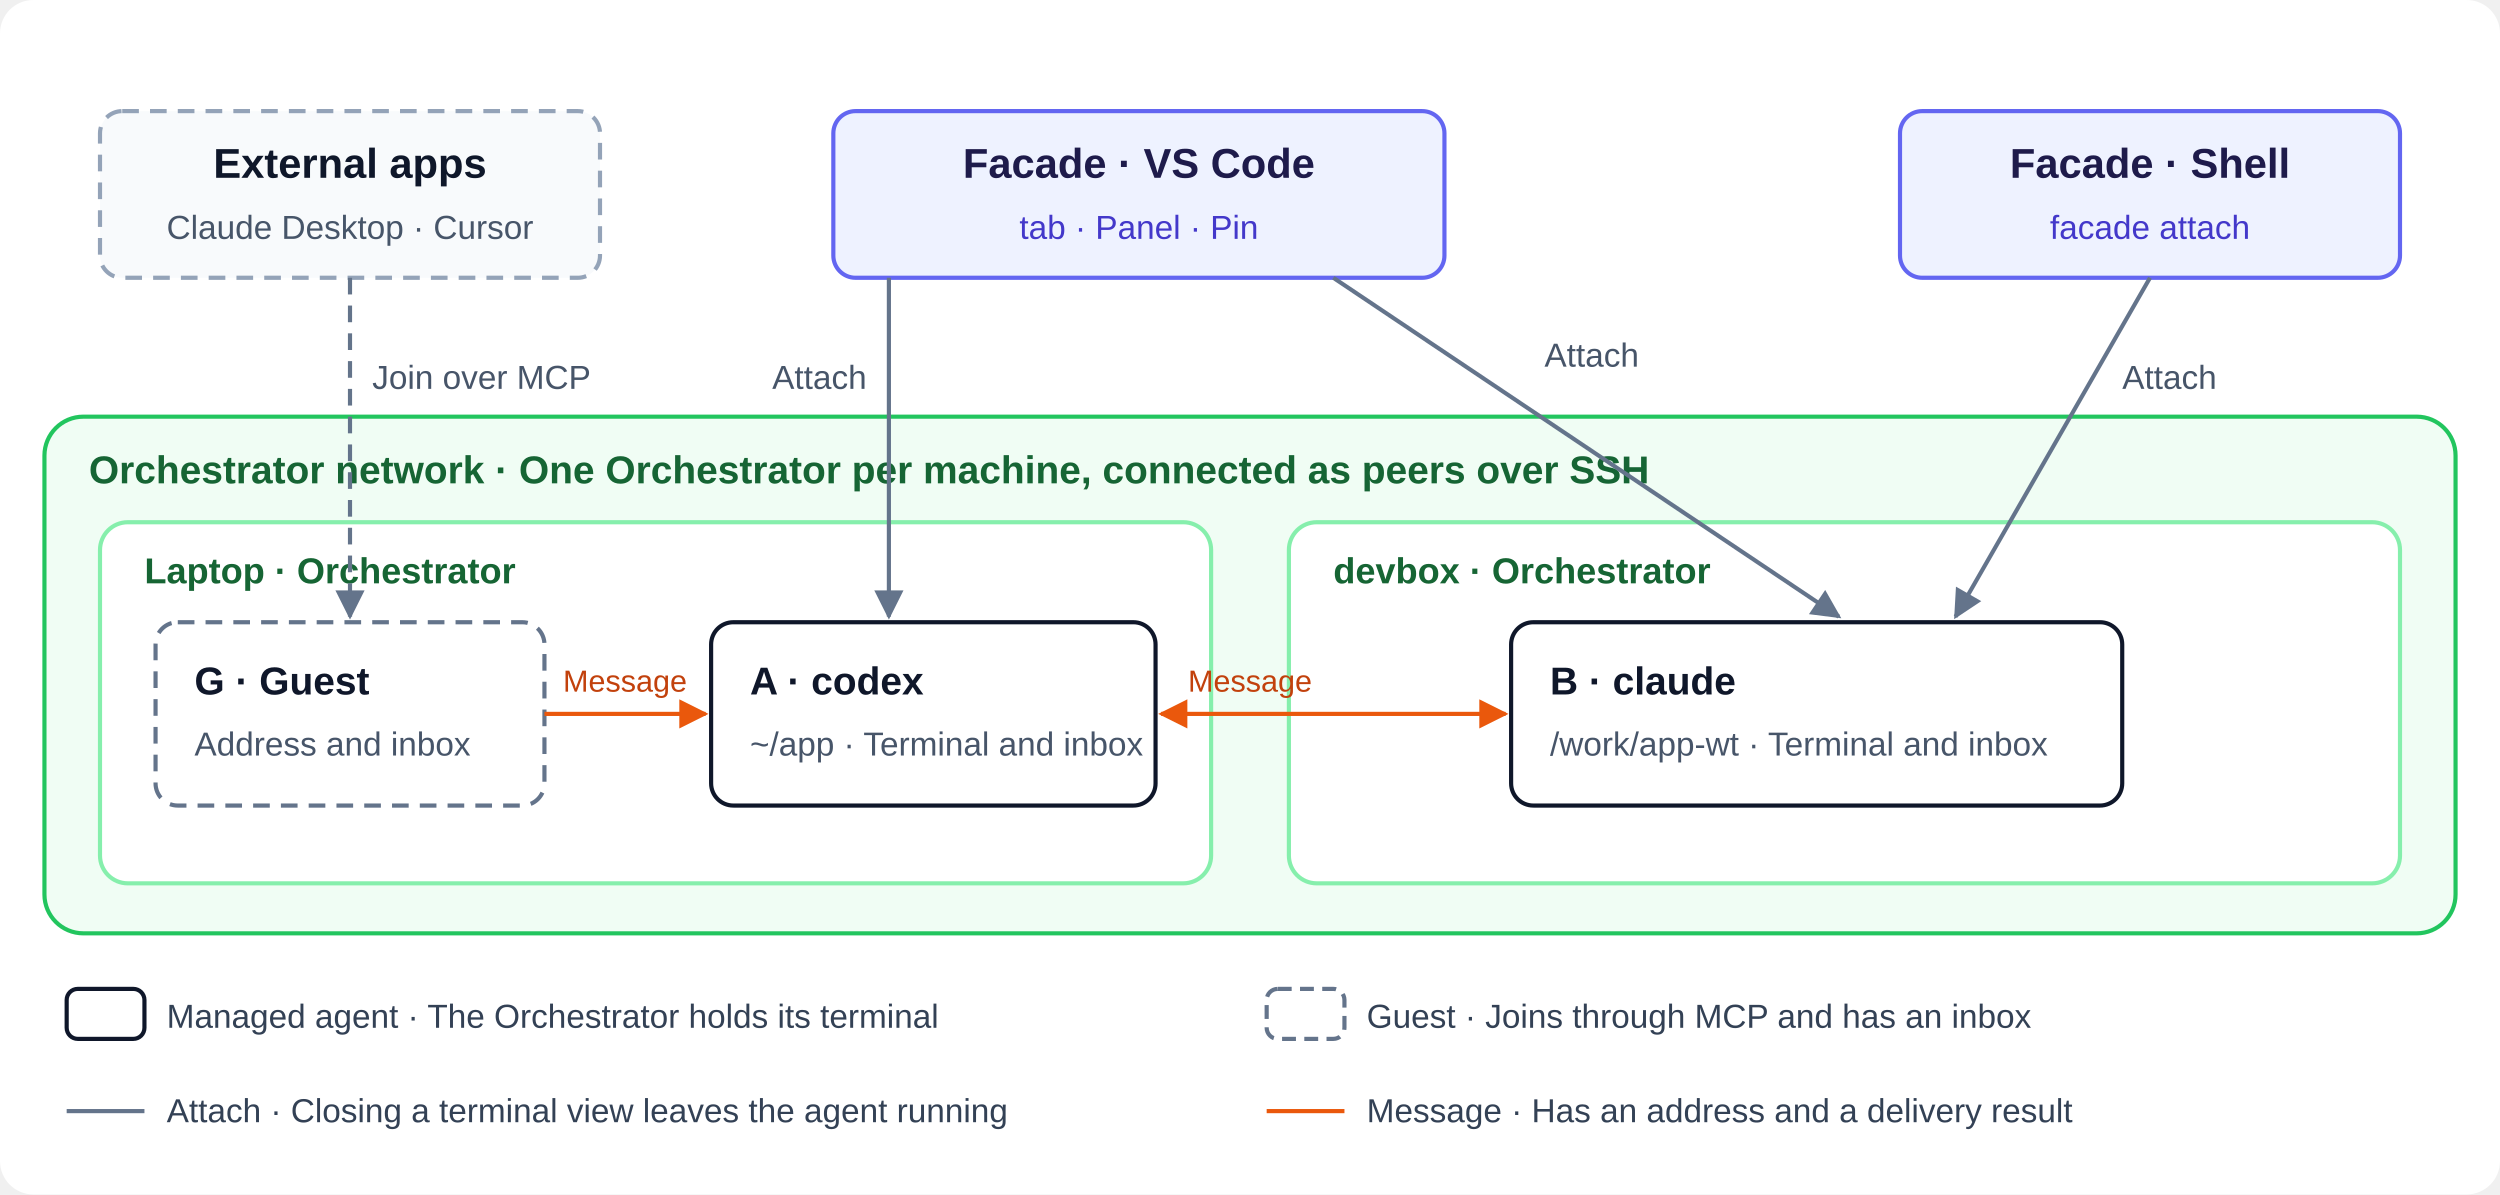
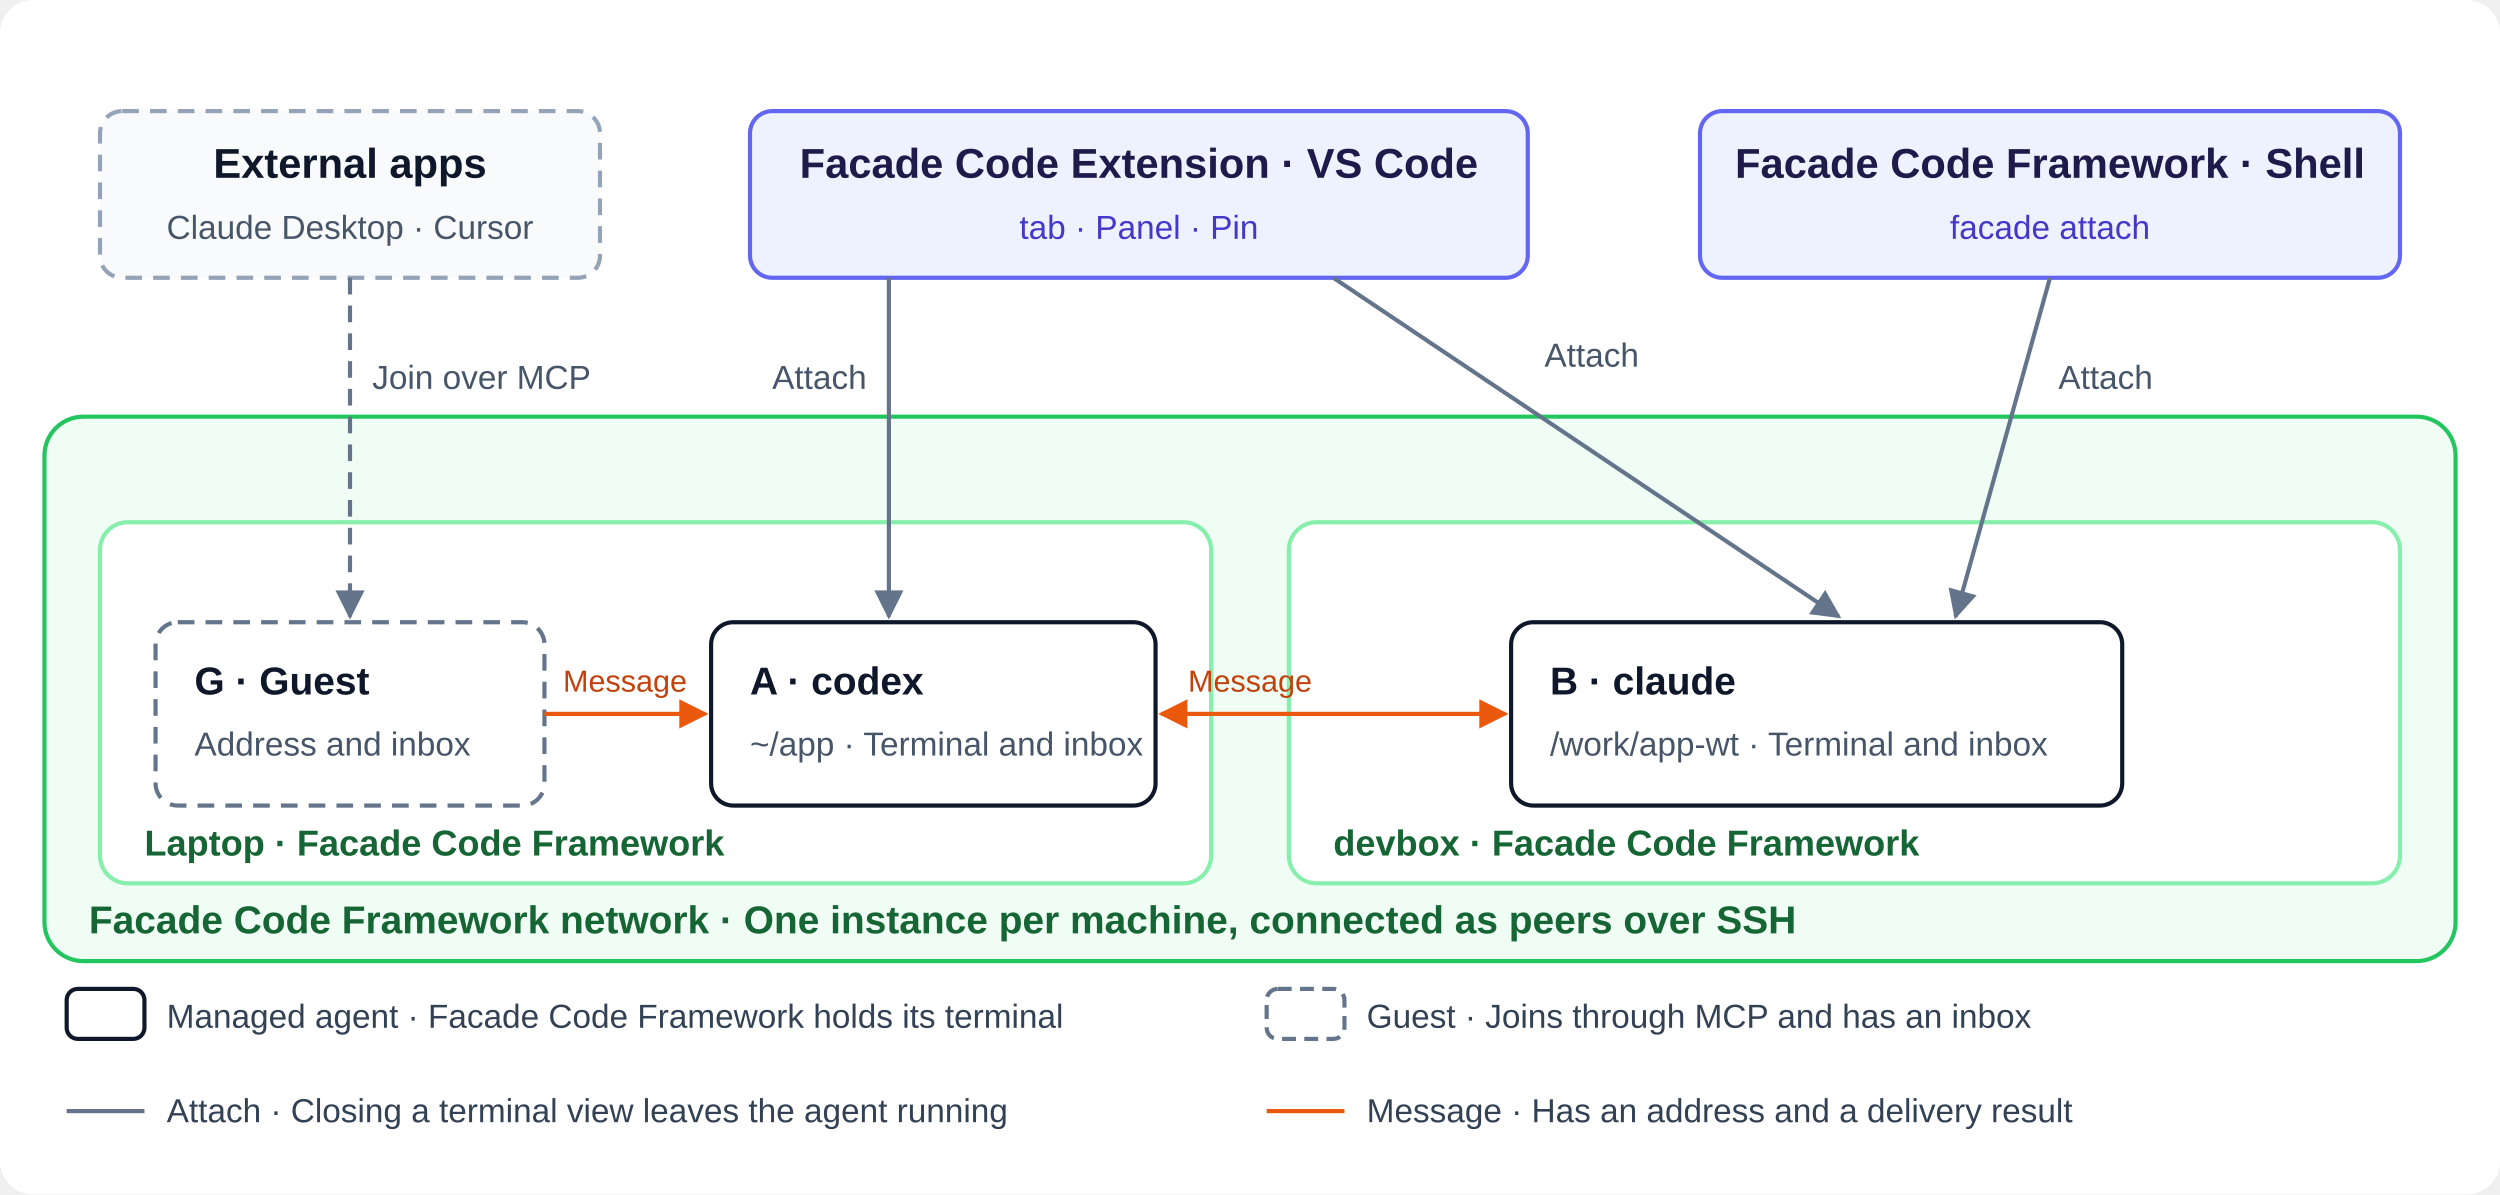
<svg xmlns="http://www.w3.org/2000/svg" width="900" height="430" viewBox="0 0 900 430" font-family="'Segoe UI',Arial,sans-serif" role="img" aria-labelledby="overview-title overview-description">
  <defs>
    <marker id="gray" viewBox="0 0 10 10" refX="9" refY="5" markerWidth="7" markerHeight="7" orient="auto-start-reverse">
      <path d="M0,0 L10,5 L0,10 z" fill="#64748b" />
    </marker>
    <marker id="orange" viewBox="0 0 10 10" refX="9" refY="5" markerWidth="7" markerHeight="7" orient="auto-start-reverse">
      <path d="M0,0 L10,5 L0,10 z" fill="#ea580c" />
    </marker>
  </defs>
  <rect width="900" height="430" rx="12" fill="#ffffff" />
  <rect x="36" y="40" width="180" height="60" rx="8" fill="#f8fafc" stroke="#94a3b8" stroke-width="1.5" stroke-dasharray="6 4" />
  <text x="126" y="64" text-anchor="middle" font-size="15" font-weight="600" fill="#0f172a">External apps</text>
  <text x="126" y="86" text-anchor="middle" font-size="12" fill="#475569">Claude Desktop · Cursor</text>
-   <rect x="300" y="40" width="220" height="60" rx="8" fill="#eef2ff" stroke="#6366f1" stroke-width="1.5" />
-   <text x="410" y="64" text-anchor="middle" font-size="15" font-weight="600" fill="#1e1b4b">Facade · VS Code</text>
+   <rect x="270" y="40" width="280" height="60" rx="8" fill="#eef2ff" stroke="#6366f1" stroke-width="1.5" />
+   <text x="410" y="64" text-anchor="middle" font-size="15" font-weight="600" fill="#1e1b4b">Facade Code Extension · VS Code</text>
  <text x="410" y="86" text-anchor="middle" font-size="12" fill="#4338ca">tab · Panel · Pin</text>
-   <rect x="684" y="40" width="180" height="60" rx="8" fill="#eef2ff" stroke="#6366f1" stroke-width="1.5" />
-   <text x="774" y="64" text-anchor="middle" font-size="15" font-weight="600" fill="#1e1b4b">Facade · Shell</text>
-   <text x="774" y="86" text-anchor="middle" font-size="12" fill="#4338ca">facade attach</text>
-   <rect x="16" y="150" width="868" height="186" rx="14" fill="#f0fdf4" stroke="#22c55e" stroke-width="1.5" />
-   <text x="32" y="174" font-size="14" font-weight="600" fill="#166534">Orchestrator network · One Orchestrator per machine, connected as peers over SSH</text>
+   <rect x="612" y="40" width="252" height="60" rx="8" fill="#eef2ff" stroke="#6366f1" stroke-width="1.5" />
+   <text x="738" y="64" text-anchor="middle" font-size="15" font-weight="600" fill="#1e1b4b">Facade Code Framework · Shell</text>
+   <text x="738" y="86" text-anchor="middle" font-size="12" fill="#4338ca">facade attach</text>
+   <rect x="16" y="150" width="868" height="196" rx="14" fill="#f0fdf4" stroke="#22c55e" stroke-width="1.5" />
+   <text x="32" y="336" font-size="14" font-weight="600" fill="#166534">Facade Code Framework network · One instance per machine, connected as peers over SSH</text>
  <rect x="36" y="188" width="400" height="130" rx="10" fill="#ffffff" stroke="#86efac" stroke-width="1.5" />
-   <text x="52" y="210" font-size="13" font-weight="600" fill="#166534">Laptop · Orchestrator</text>
+   <text x="52" y="308" font-size="13" font-weight="600" fill="#166534">Laptop · Facade Code Framework</text>
  <rect x="464" y="188" width="400" height="130" rx="10" fill="#ffffff" stroke="#86efac" stroke-width="1.5" />
-   <text x="480" y="210" font-size="13" font-weight="600" fill="#166534">devbox · Orchestrator</text>
+   <text x="480" y="308" font-size="13" font-weight="600" fill="#166534">devbox · Facade Code Framework</text>
  <rect x="56" y="224" width="140" height="66" rx="8" fill="#ffffff" stroke="#64748b" stroke-width="1.5" stroke-dasharray="6 4" />
  <text x="70" y="250" font-size="14" font-weight="600" fill="#0f172a">G · Guest</text>
  <text x="70" y="272" font-size="12" fill="#475569">Address and inbox</text>
  <rect x="256" y="224" width="160" height="66" rx="8" fill="#ffffff" stroke="#0f172a" stroke-width="1.5" />
  <text x="270" y="250" font-size="14" font-weight="600" fill="#0f172a">A · codex</text>
  <text x="270" y="272" font-size="12" fill="#475569">~/app · Terminal and inbox</text>
  <rect x="544" y="224" width="220" height="66" rx="8" fill="#ffffff" stroke="#0f172a" stroke-width="1.5" />
  <text x="558" y="250" font-size="14" font-weight="600" fill="#0f172a">B · claude</text>
  <text x="558" y="272" font-size="12" fill="#475569">/work/app-wt · Terminal and inbox</text>
  <line x1="126" y1="100" x2="126" y2="222" stroke="#64748b" stroke-width="1.5" stroke-dasharray="6 4" marker-end="url(#gray)" />
  <text x="134" y="140" font-size="12" fill="#475569">Join over MCP</text>
  <line x1="320" y1="100" x2="320" y2="222" stroke="#64748b" stroke-width="1.5" marker-end="url(#gray)" />
  <text x="312" y="140" text-anchor="end" font-size="12" fill="#475569">Attach</text>
  <line x1="480" y1="100" x2="662" y2="222" stroke="#64748b" stroke-width="1.5" marker-end="url(#gray)" />
  <text x="556" y="132" font-size="12" fill="#475569">Attach</text>
-   <line x1="774" y1="100" x2="704" y2="222" stroke="#64748b" stroke-width="1.5" marker-end="url(#gray)" />
-   <text x="764" y="140" font-size="12" fill="#475569">Attach</text>
+   <line x1="738" y1="100" x2="704" y2="222" stroke="#64748b" stroke-width="1.5" marker-end="url(#gray)" />
+   <text x="741" y="140" font-size="12" fill="#475569">Attach</text>
  <line x1="196" y1="257" x2="254" y2="257" stroke="#ea580c" stroke-width="1.5" marker-end="url(#orange)" />
  <text x="225" y="249" text-anchor="middle" font-size="11" fill="#c2410c">Message</text>
  <line x1="418" y1="257" x2="542" y2="257" stroke="#ea580c" stroke-width="1.5" marker-start="url(#orange)" marker-end="url(#orange)" />
  <text x="450" y="249" text-anchor="middle" font-size="11" fill="#c2410c">Message</text>
  <rect x="24" y="356" width="28" height="18" rx="4" fill="#ffffff" stroke="#0f172a" stroke-width="1.5" />
-   <text x="60" y="370" font-size="12" fill="#334155">Managed agent · The Orchestrator holds its terminal</text>
+   <text x="60" y="370" font-size="12" fill="#334155">Managed agent · Facade Code Framework holds its terminal</text>
  <rect x="456" y="356" width="28" height="18" rx="4" fill="#ffffff" stroke="#64748b" stroke-width="1.5" stroke-dasharray="5 3" />
  <text x="492" y="370" font-size="12" fill="#334155">Guest · Joins through MCP and has an inbox</text>
  <line x1="24" y1="400" x2="52" y2="400" stroke="#64748b" stroke-width="1.5" />
  <text x="60" y="404" font-size="12" fill="#334155">Attach · Closing a terminal view leaves the agent running</text>
  <line x1="456" y1="400" x2="484" y2="400" stroke="#ea580c" stroke-width="1.5" />
  <text x="492" y="404" font-size="12" fill="#334155">Message · Has an address and a delivery result</text>
</svg>
